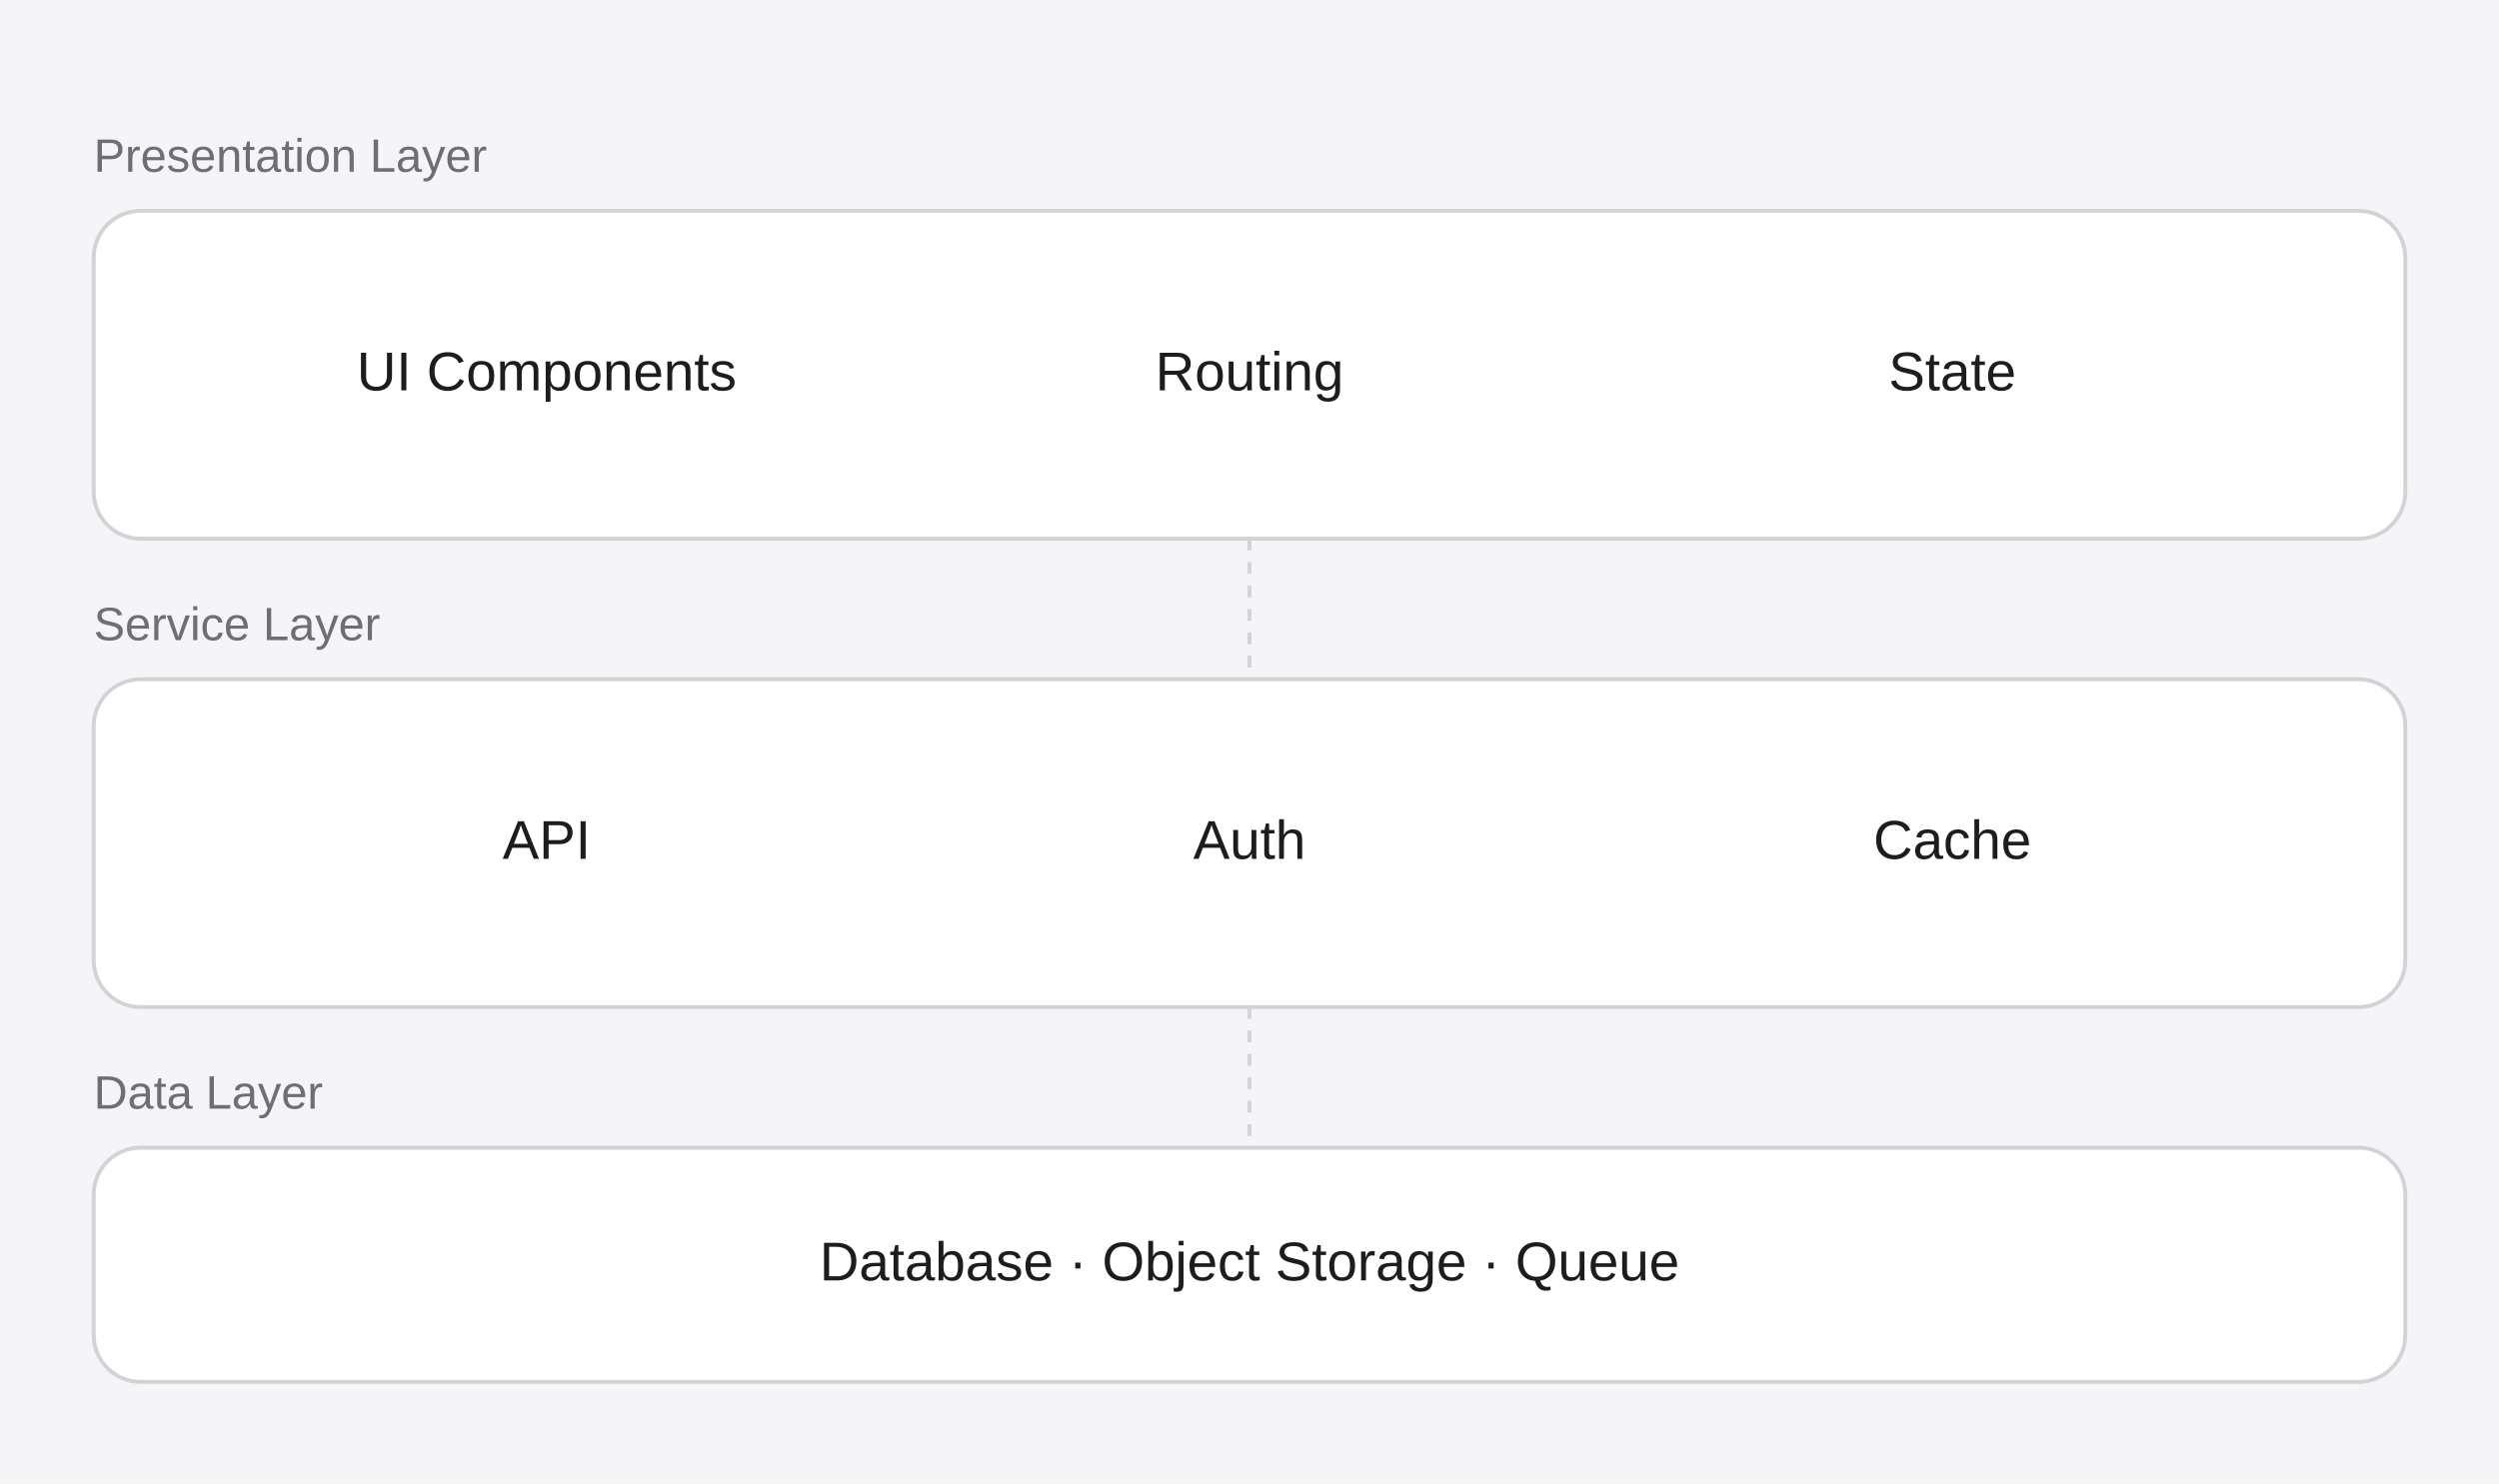
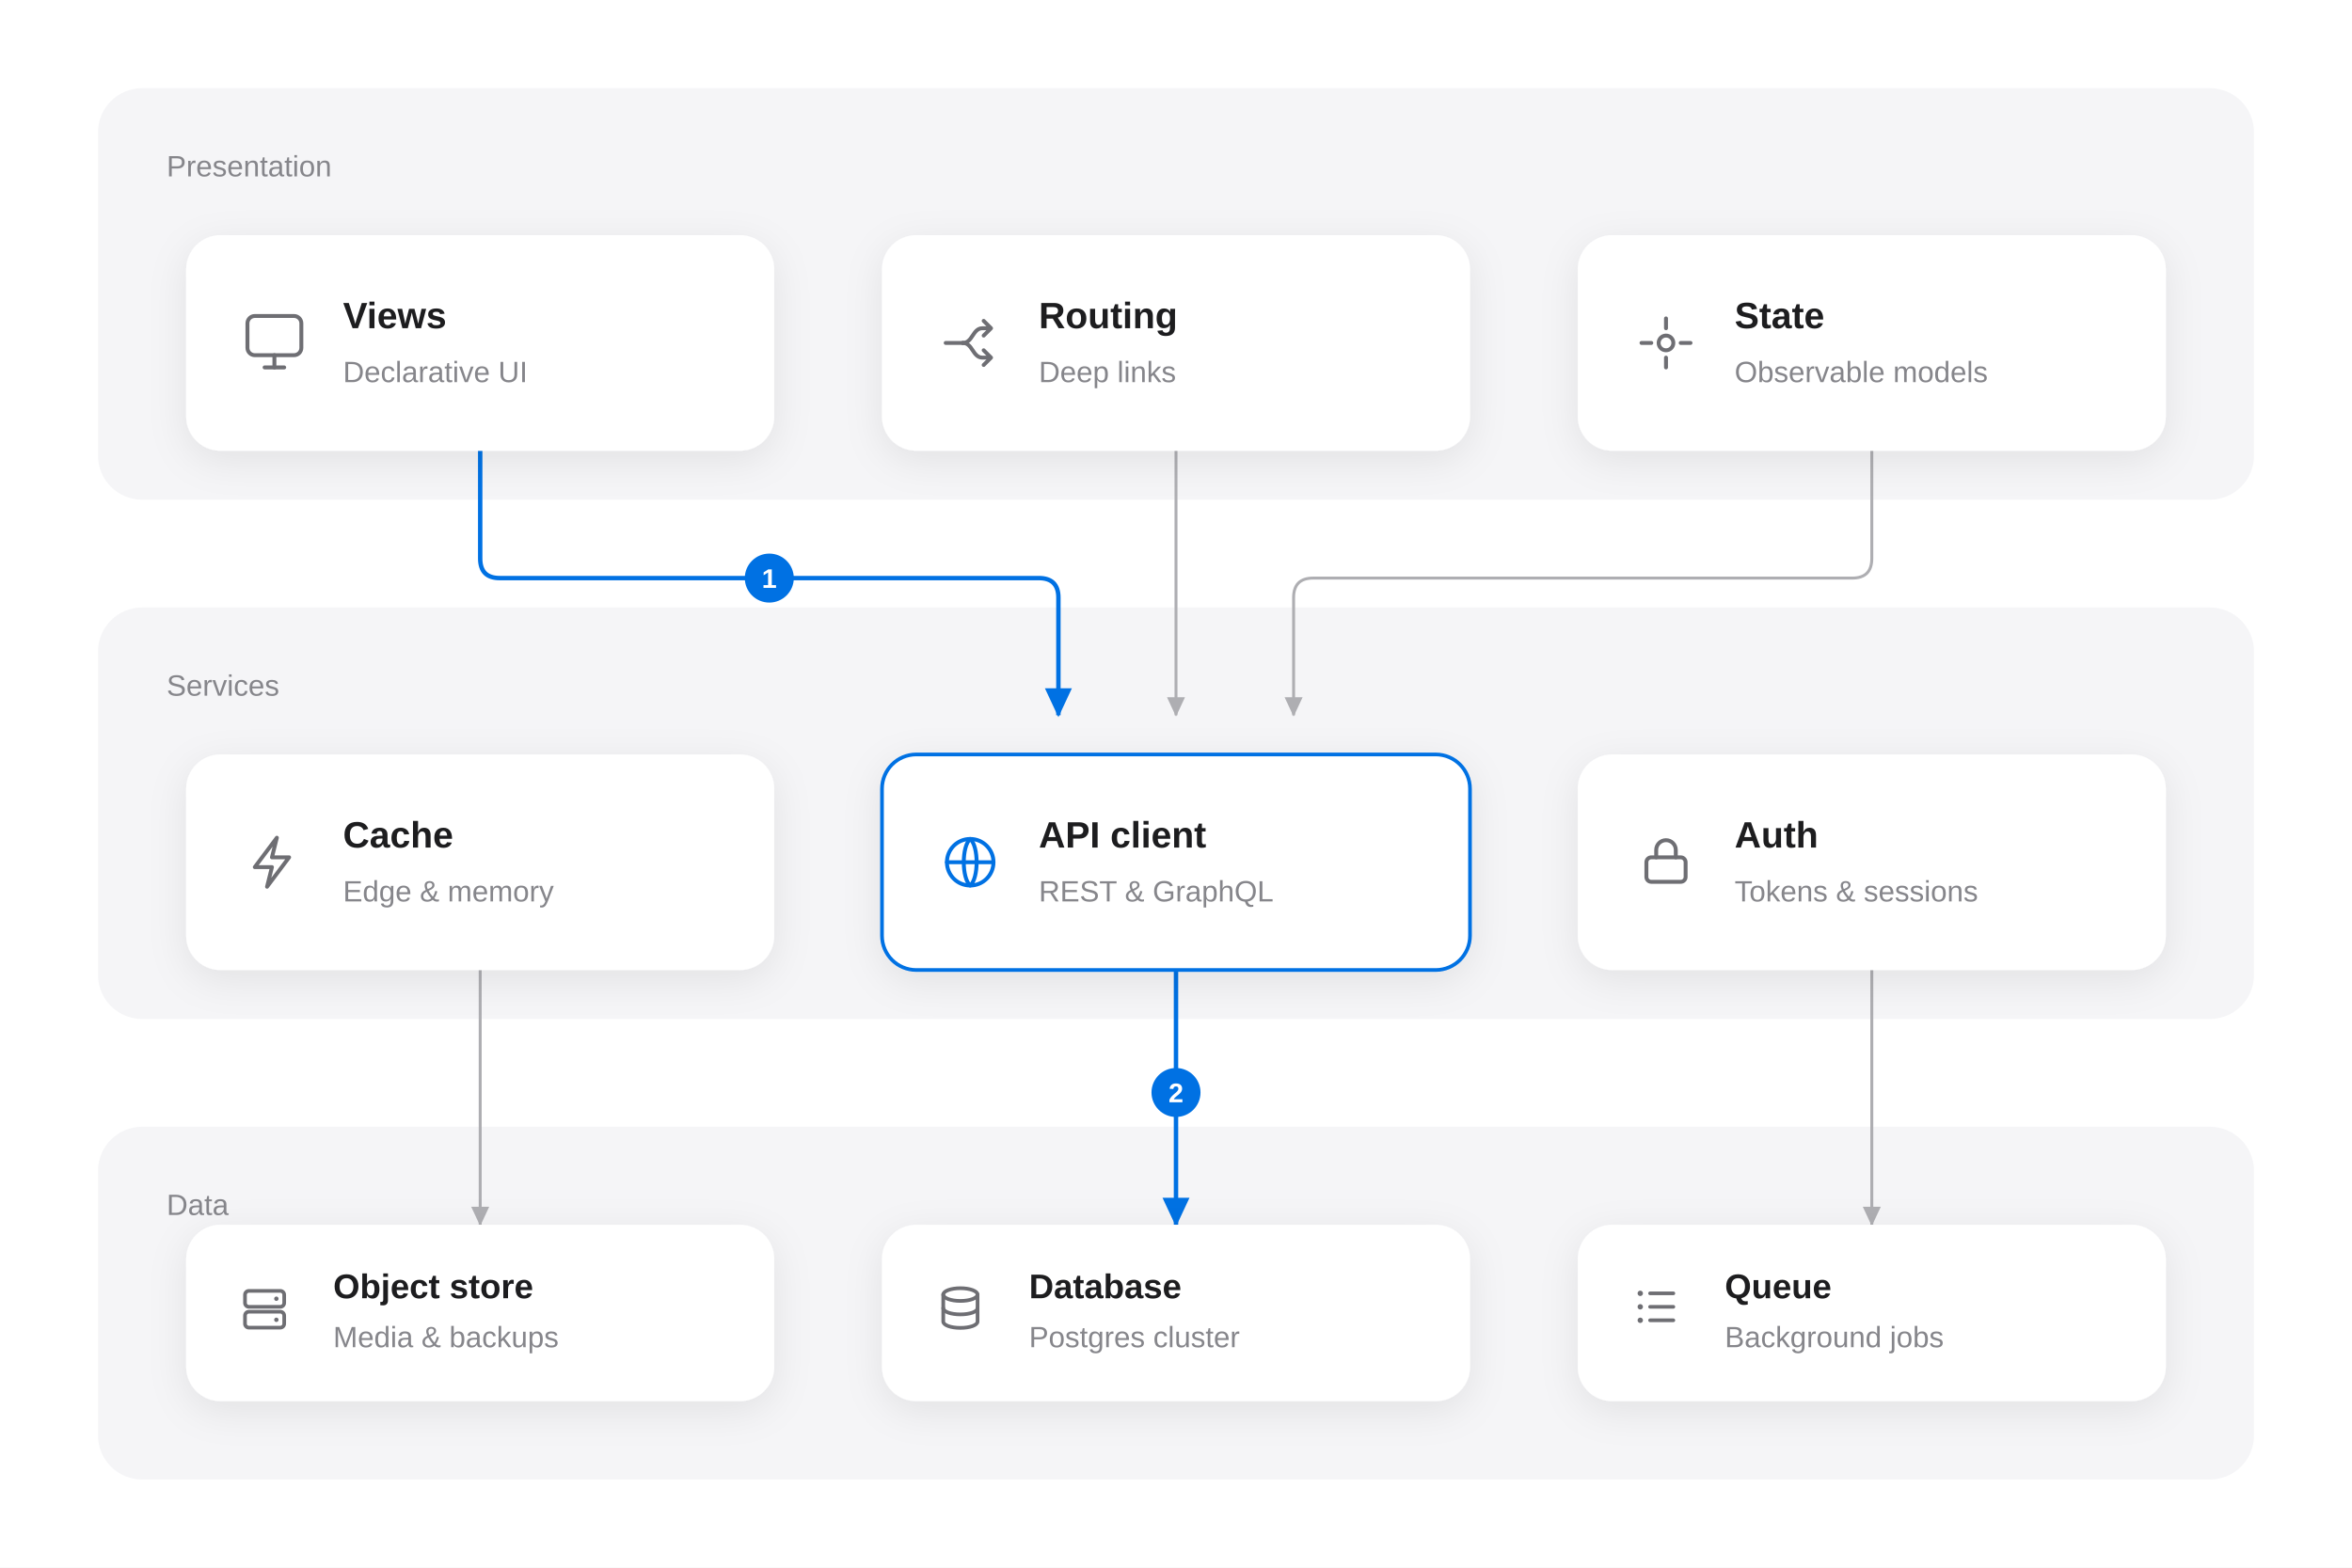
- <svg xmlns="http://www.w3.org/2000/svg" viewBox="0 0 640 380" font-family="-apple-system, BlinkMacSystemFont, 'SF Pro Text', 'Helvetica Neue', Arial, sans-serif">
-   <rect width="640" height="380" fill="#F5F5F7" />
-   <g font-size="12" fill="#6E6E73" text-anchor="start">
-     <text x="24" y="44">Presentation Layer</text>
-     <text x="24" y="164">Service Layer</text>
-     <text x="24" y="284">Data Layer</text>
+ <svg xmlns="http://www.w3.org/2000/svg" viewBox="0 0 960 640" font-family="-apple-system, BlinkMacSystemFont, 'SF Pro Text', 'PingFang SC', 'Helvetica Neue', Arial, sans-serif" role="img" aria-label="Layered architecture: pale-gray groups, soft-shadow white cards, single blue accent path">
+   <defs>
+     <filter id="arch-soft" x="-30%" y="-30%" width="160%" height="160%">
+       <feDropShadow dx="0" dy="4" stdDeviation="8" flood-color="#000000" flood-opacity="0.08" />
+     </filter>
+     <marker id="arch-arrB" viewBox="0 0 8 8" refX="7" refY="4" markerWidth="7" markerHeight="7" orient="auto-start-reverse">
+       <path d="M0,0.5 L7.5,4 L0,7.5 Z" fill="#0071e3" />
+     </marker>
+     <marker id="arch-arrN" viewBox="0 0 8 8" refX="7" refY="4" markerWidth="7" markerHeight="7" orient="auto-start-reverse">
+       <path d="M0,0.5 L7.5,4 L0,7.5 Z" fill="#aeaeb2" />
+     </marker>
+   </defs>
+   <rect width="960" height="640" fill="#ffffff" />
+   <rect x="40" y="36" width="880" height="168" rx="18" fill="#f5f5f7" />
+   <text x="68" y="72" font-size="12" font-weight="500" fill="#86868b">Presentation</text>
+   <rect x="40" y="248" width="880" height="168" rx="18" fill="#f5f5f7" />
+   <text x="68" y="284" font-size="12" font-weight="500" fill="#86868b">Services</text>
+   <rect x="40" y="460" width="880" height="144" rx="18" fill="#f5f5f7" />
+   <text x="68" y="496" font-size="12" font-weight="500" fill="#86868b">Data</text>
+   <g fill="none">
+     <path d="M196,184 L196,228 Q196,236 204,236 L424,236 Q432,236 432,244 L432,292" stroke="#0071e3" stroke-width="1.8" marker-end="url(#arch-arrB)" />
+     <path d="M480,396 L480,500" stroke="#0071e3" stroke-width="1.8" marker-end="url(#arch-arrB)" />
+     <path d="M480,184 L480,292" stroke="#aeaeb2" stroke-width="1.2" marker-end="url(#arch-arrN)" />
+     <path d="M764,184 L764,228 Q764,236 756,236 L536,236 Q528,236 528,244 L528,292" stroke="#aeaeb2" stroke-width="1.2" marker-end="url(#arch-arrN)" />
+     <path d="M196,396 L196,500" stroke="#aeaeb2" stroke-width="1.2" marker-end="url(#arch-arrN)" />
+     <path d="M764,396 L764,500" stroke="#aeaeb2" stroke-width="1.2" marker-end="url(#arch-arrN)" />
  </g>
-   <g>
-     <rect x="24" y="54" width="592" height="84" rx="12" fill="#FFFFFF" stroke="#D2D2D7" />
-     <rect x="24" y="174" width="592" height="84" rx="12" fill="#FFFFFF" stroke="#D2D2D7" />
-     <rect x="24" y="294" width="592" height="60" rx="12" fill="#FFFFFF" stroke="#D2D2D7" />
+   <g font-size="11" font-weight="600" text-anchor="middle">
+     <circle cx="314" cy="236" r="10" fill="#0071e3" />
+     <text x="314" y="240" fill="#ffffff">1</text>
+     <circle cx="480" cy="446" r="10" fill="#0071e3" />
+     <text x="480" y="450" fill="#ffffff">2</text>
  </g>
-   <g font-size="14" fill="#1D1D1F" text-anchor="middle">
-     <text x="140" y="100">UI Components</text>
-     <text x="320" y="100">Routing</text>
-     <text x="500" y="100">State</text>
-     <text x="140" y="220">API</text>
-     <text x="320" y="220">Auth</text>
-     <text x="500" y="220">Cache</text>
-     <text x="320" y="328">Database · Object Storage · Queue</text>
+   <g filter="url(#arch-soft)">
+     <rect x="76" y="96" width="240" height="88" rx="14" fill="#ffffff" />
+     <rect x="360" y="96" width="240" height="88" rx="14" fill="#ffffff" />
+     <rect x="644" y="96" width="240" height="88" rx="14" fill="#ffffff" />
  </g>
-   <g stroke="#D2D2D7" stroke-width="1" stroke-dasharray="3,3">
-     <line x1="320" y1="138" x2="320" y2="174" />
-     <line x1="320" y1="258" x2="320" y2="294" />
+   <g transform="translate(100,128)" fill="none" stroke="#6e6e73" stroke-width="1.6" stroke-linecap="round" stroke-linejoin="round">
+     <rect x="1" y="1" width="22" height="16" rx="3" />
+     <line x1="8" y1="22" x2="16" y2="22" />
+     <line x1="12" y1="17" x2="12" y2="22" />
  </g>
+   <text x="140" y="134" font-size="15" font-weight="600" fill="#1d1d1f">Views</text>
+   <text x="140" y="156" font-size="12" fill="#86868b">Declarative UI</text>
+   <g transform="translate(384,128)" fill="none" stroke="#6e6e73" stroke-width="1.6" stroke-linecap="round" stroke-linejoin="round">
+     <path d="M2 12 h7" />
+     <path d="M9 12 c4 0 4 -6 8 -6 h3" />
+     <path d="M9 12 c4 0 4 6 8 6 h3" />
+     <polyline points="17.5,3 20.5,6 17.5,9" />
+     <polyline points="17.5,15 20.5,18 17.5,21" />
+   </g>
+   <text x="424" y="134" font-size="15" font-weight="600" fill="#1d1d1f">Routing</text>
+   <text x="424" y="156" font-size="12" fill="#86868b">Deep links</text>
+   <g transform="translate(668,128)" fill="none" stroke="#6e6e73" stroke-width="1.6" stroke-linecap="round" stroke-linejoin="round">
+     <circle cx="12" cy="12" r="3" />
+     <path d="M12 2 v4 M12 18 v4 M2 12 h4 M18 12 h4" />
+   </g>
+   <text x="708" y="134" font-size="15" font-weight="600" fill="#1d1d1f">State</text>
+   <text x="708" y="156" font-size="12" fill="#86868b">Observable models</text>
+   <g filter="url(#arch-soft)">
+     <rect x="76" y="308" width="240" height="88" rx="14" fill="#ffffff" />
+     <rect x="360" y="308" width="240" height="88" rx="14" fill="#ffffff" stroke="#0071e3" stroke-width="1.5" />
+     <rect x="644" y="308" width="240" height="88" rx="14" fill="#ffffff" />
+   </g>
+   <g transform="translate(100,340)" fill="none" stroke="#6e6e73" stroke-width="1.6" stroke-linecap="round" stroke-linejoin="round">
+     <path d="M13 2 L4 14 h7 l-2 8 9 -12 h-7 Z" />
+   </g>
+   <text x="140" y="346" font-size="15" font-weight="600" fill="#1d1d1f">Cache</text>
+   <text x="140" y="368" font-size="12" fill="#86868b">Edge &amp; memory</text>
+   <g transform="translate(384,340)" fill="none" stroke="#0071e3" stroke-width="1.6" stroke-linecap="round" stroke-linejoin="round">
+     <circle cx="12" cy="12" r="9.5" />
+     <path d="M2.5 12 h19 M12 2.5 c3.5 3 3.5 16 0 19 c-3.5 -3 -3.5 -16 0 -19 Z" />
+   </g>
+   <text x="424" y="346" font-size="15" font-weight="600" fill="#1d1d1f">API client</text>
+   <text x="424" y="368" font-size="12" fill="#86868b">REST &amp; GraphQL</text>
+   <g transform="translate(668,340)" fill="none" stroke="#6e6e73" stroke-width="1.6" stroke-linecap="round" stroke-linejoin="round">
+     <rect x="4" y="10" width="16" height="10" rx="2" />
+     <path d="M8 10 V7 a4 4 0 0 1 8 0 v3" />
+   </g>
+   <text x="708" y="346" font-size="15" font-weight="600" fill="#1d1d1f">Auth</text>
+   <text x="708" y="368" font-size="12" fill="#86868b">Tokens &amp; sessions</text>
+   <g filter="url(#arch-soft)">
+     <rect x="76" y="500" width="240" height="72" rx="14" fill="#ffffff" />
+     <rect x="360" y="500" width="240" height="72" rx="14" fill="#ffffff" />
+     <rect x="644" y="500" width="240" height="72" rx="14" fill="#ffffff" />
+   </g>
+   <g transform="translate(98,524)" fill="none" stroke="#6e6e73" stroke-width="1.5" stroke-linecap="round" stroke-linejoin="round">
+     <rect x="2" y="3" width="16" height="6.5" rx="1.6" />
+     <rect x="2" y="11.5" width="16" height="6.5" rx="1.6" />
+     <circle cx="14.8" cy="6.2" r="0.9" fill="#6e6e73" stroke="none" />
+     <circle cx="14.8" cy="14.8" r="0.9" fill="#6e6e73" stroke="none" />
+   </g>
+   <text x="136" y="530" font-size="14" font-weight="600" fill="#1d1d1f">Object store</text>
+   <text x="136" y="550" font-size="12" fill="#86868b">Media &amp; backups</text>
+   <g transform="translate(382,524)" fill="none" stroke="#6e6e73" stroke-width="1.5" stroke-linecap="round">
+     <ellipse cx="10" cy="4.5" rx="7" ry="2.6" />
+     <path d="M3 4.5 v11 c0 1.5 3.1 2.6 7 2.6 s7 -1.1 7 -2.6 v-11" />
+     <path d="M3 10 c0 1.5 3.1 2.6 7 2.6 s7 -1.1 7 -2.6" />
+   </g>
+   <text x="420" y="530" font-size="14" font-weight="600" fill="#1d1d1f">Database</text>
+   <text x="420" y="550" font-size="12" fill="#86868b">Postgres cluster</text>
+   <g transform="translate(666,524)" fill="none" stroke="#6e6e73" stroke-width="1.5" stroke-linecap="round">
+     <circle cx="3.5" cy="4" r="1.1" fill="#6e6e73" stroke="none" />
+     <line x1="7.5" y1="4" x2="17" y2="4" />
+     <circle cx="3.5" cy="9.5" r="1.1" fill="#6e6e73" stroke="none" />
+     <line x1="7.5" y1="9.5" x2="17" y2="9.5" />
+     <circle cx="3.5" cy="15" r="1.1" fill="#6e6e73" stroke="none" />
+     <line x1="7.5" y1="15" x2="17" y2="15" />
+   </g>
+   <text x="704" y="530" font-size="14" font-weight="600" fill="#1d1d1f">Queue</text>
+   <text x="704" y="550" font-size="12" fill="#86868b">Background jobs</text>
</svg>
